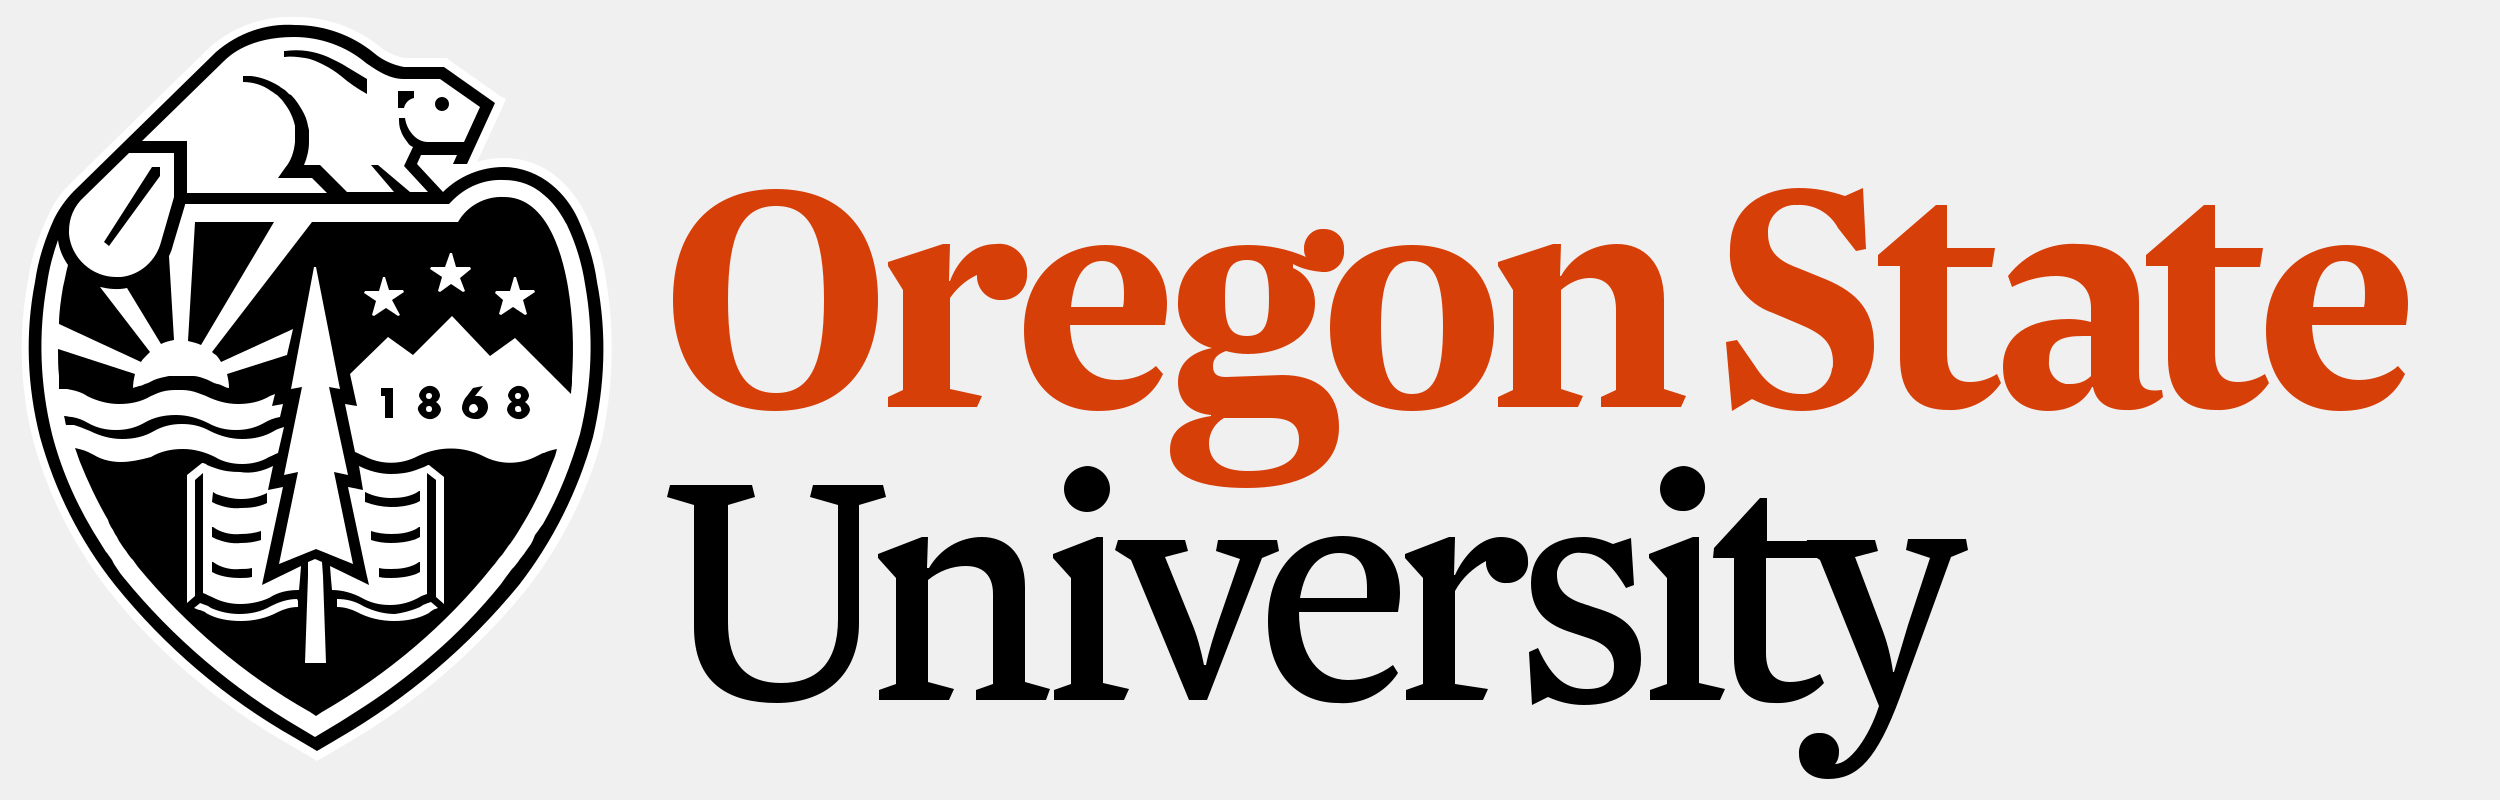
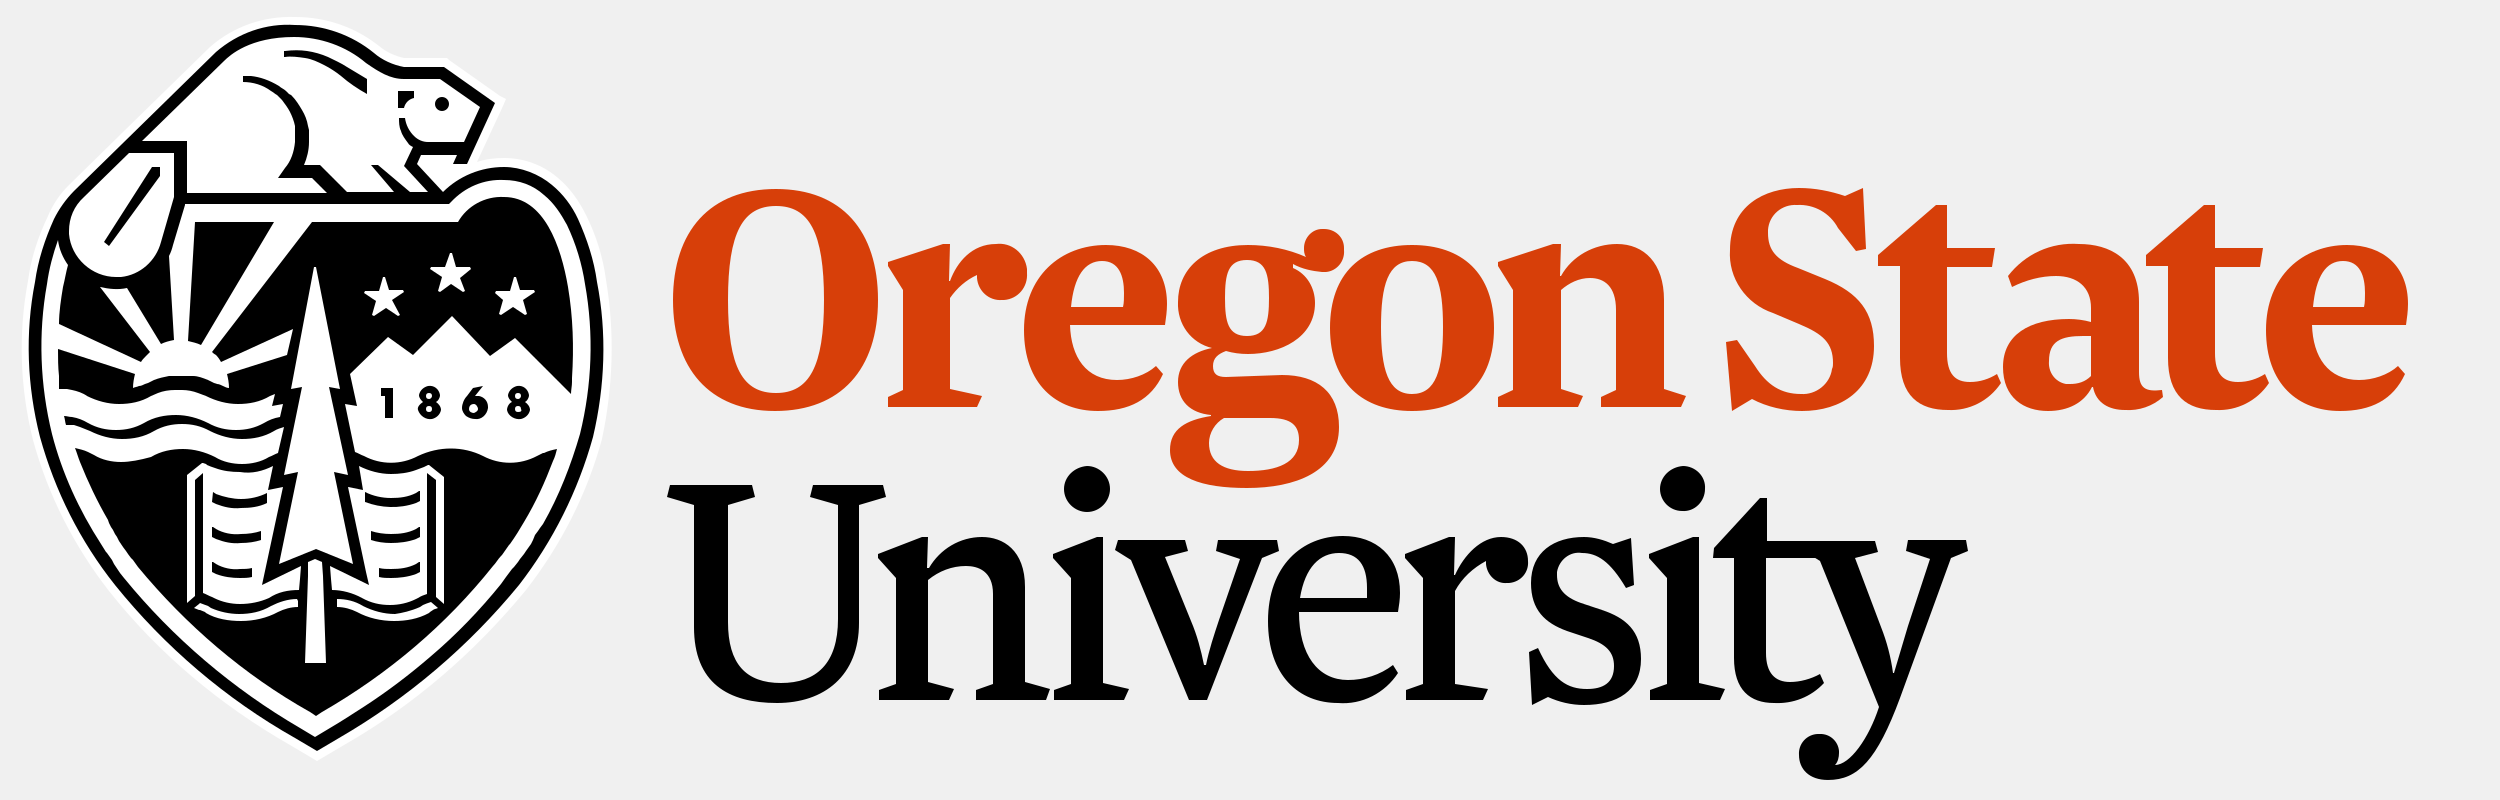
- <svg xmlns="http://www.w3.org/2000/svg" xmlns:xlink="http://www.w3.org/1999/xlink" version="1.1" viewBox="0 0 250 80">
-   <path d="M60.6 28c-.3-2.3-1-4.5-2-6.5-.7-1.4-1.6-2.7-2.8-3.7-1.5-1.3-3.4-2-5.4-2-.9 0-1.8.1-2.7.4l2.6-5.6.3-.7-.6-.3L44.9 6l-.2-.2h-4.3c-.9-.2-1.8-.6-2.5-1.2-2.4-1.9-5.3-2.9-8.4-2.9-3.1-.1-6.1.9-8.5 3l-8.8 8.6-.2.2-5.1 5a9.45 9.45 0 0 0-2.1 3.1c-1 2.1-1.7 4.2-2 6.5-1 5.3-.8 10.7.5 15.9 1.5 5.5 4.1 10.6 7.6 15.1C15.8 65.3 22 70.5 29 74.5l2.2 1.3.5.3.5-.3 2.2-1.3c7-4 13.1-9.3 18.2-15.5 3.5-4.5 6.1-9.6 7.6-15.1 1.1-5.2 1.3-10.6.4-15.9z" fill="#fff" />
-   <path d="M27.4 22.2h-7.9l-.7 11.9c.4.1.9.2 1.3.4l7.3-12.3zm-6.1 27l-.1 1 .4.2c.8.3 1.6.5 2.5.4.9 0 1.8-.1 2.6-.5v-1c-.8.4-1.7.6-2.6.6-.8 0-1.7-.2-2.5-.5l-.3-.2zm.3 3.7l-.3-.2h-.1v1l.4.2c.8.3 1.6.5 2.5.4.7 0 1.4-.1 2-.3v-.9c-.6.2-1.3.3-2 .3-.9.1-1.8-.1-2.5-.5zm0 3.5l-.3-.2h-.1v1l.4.2c.8.3 1.6.4 2.4.4.4 0 .8 0 1.2-.1v-.9c-.4.1-.8.1-1.2.1-.8.1-1.7-.1-2.4-.5zm8.9-50.6c.7.1 1.3.4 1.9.7s1.2.7 1.7 1.1c.8.7 1.7 1.3 2.6 1.8V7.9l-2-1.2c-.6-.4-1.3-.7-1.9-1a8.3 8.3 0 0 0-2.1-.6c-.7-.1-1.4-.1-2.2 0h-.1v.6h.1c.6-.1 1.3 0 2 .1zm29.2 22.4c-.3-2.2-1-4.3-1.9-6.3-.6-1.3-1.5-2.5-2.6-3.4-1.3-1.1-3.1-1.8-4.8-1.8-2.3 0-4.5.9-6.1 2.5l-2.6-2.8.4-.9h3.6l-.4.9h1.4l2.8-6.1-5.1-3.6h-4c-1.1-.2-2.2-.7-3-1.4-2.2-1.8-5-2.8-7.9-2.8-2.9-.2-5.7.8-7.9 2.7L7.4 19.1a11.02 11.02 0 0 0-2 2.8c-.9 2-1.6 4.1-1.9 6.3-1 5.1-.8 10.4.5 15.5 1.5 5.4 4 10.4 7.5 14.8 5 6.2 11.1 11.4 18 15.3l2.2 1.3 2.2-1.3a66.25 66.25 0 0 0 18-15.3c3.4-4.4 5.9-9.4 7.4-14.8 1.2-5.1 1.4-10.4.4-15.5zM22.4 6.1c.6-.6 2.6-2.4 7-2.4 2.6 0 5.2.9 7.2 2.6 1.3.9 2.4 1.6 3.8 1.6H44l4 2.8-1.6 3.5h-3.6c-.5 0-1-.2-1.4-.6a3.1 3.1 0 0 1-.9-1.8h-.6c0 .4 0 .9.2 1.3.1.4.4.8.7 1.2.1.2.3.3.5.4l-.9 1.9 2.4 2.6H41l-3.2-2.7h-.7l2.3 2.7h-4.7L32 16.5h-1.6c.3-.7.5-1.5.5-2.3V13l-.1-.4c-.1-.6-.3-1.1-.6-1.6s-.6-1-1-1.4l-.1-.1-.2-.1-.3-.3c-.2-.2-.5-.3-.7-.5-1-.6-1.9-.9-2.8-1h-.8v.6c1 0 2 .3 2.8.9.2.1.4.3.6.4l.5.5c.3.4.6.8.8 1.2s.4.9.5 1.4v1.6c-.1 1-.4 1.9-1 2.6l-.7 1h3.4l1.5 1.5h-14v-5.2h-4.5l8.2-8zm-6.3 18.1c-.5 1.9-2.1 3.3-4 3.5h-.5c-2.4 0-4.5-1.9-4.7-4.3v-.3c0-1.3.5-2.5 1.5-3.4l4.5-4.4h4.5v4.4l-1.3 4.5zM58 43.4c-.9 3.1-2.1 6.2-3.7 9l-.3.4-.2.3-.3.4-.2.5-.2.4-.5.7-.2.3-.4.5-.2.3-.4.5-.2.2-.6.8-.5.7C48 61 45.6 63.5 43 65.7c-2.1 1.8-4.2 3.4-6.5 4.9-1.1.7-2.3 1.5-3.5 2.2l-1.5.9-1.5-.9c-6.7-3.9-12.7-9-17.6-15l-.4-.5-.6-.9-.2-.4-.5-.7-.1-.1-.5-.8c-2.2-3.4-3.9-7.1-4.9-11-1.2-4.9-1.4-10-.5-15 .2-1.5.6-3 1.1-4.4.1.9.5 1.8 1 2.5-.2.7-.3 1.4-.5 2.2-.2 1.2-.4 2.5-.4 3.7l8.2 3.8c.1-.2.3-.4.5-.6l.4-.4-5-6.5c.9.2 1.8.3 2.7.1l3.4 5.6c.4-.2.8-.3 1.3-.4l-.5-8.4c.2-.4.3-.7.4-1.1l1.2-4v-.1h26.4l.2-.2c1.4-1.5 3.3-2.3 5.3-2.2 1.5 0 2.9.5 4 1.5 1 .8 1.7 1.9 2.3 3 .9 1.9 1.5 3.9 1.8 5.9.9 5 .7 10.1-.5 15z" />
-   <circle cx="44.2" cy="10.4" r=".7" />
-   <path d="M40.4 10.8c.1-.5.5-.9 1-1v-.7h-1.6v1.7h.6zm16.4 17.9c-.7-4.1-2.4-9-6.4-9-1.9-.1-3.7.9-4.6 2.5H31.2l-10 13a1.38 1.38 0 0 0 .4.3 3.04 3.04 0 0 1 .5.7l7.2-3.3-.6 2.6-6 1.9c.1.4.2.9.2 1.4-.2 0-.4-.1-.6-.2s-.4-.2-.6-.2l-.3-.1-.6-.3c-.5-.2-1-.4-1.5-.4h-2.4c-.5.1-1 .2-1.5.4l-.6.3-.3.1c-.2.1-.4.2-.6.2-.2.1-.4.1-.6.2 0-.5.1-1 .2-1.4l-7.7-2.5c0 .9 0 1.8.1 2.7v1.3h.8l.5.1c.5.1 1.1.3 1.5.6 1 .5 2.1.8 3.2.8s2.2-.2 3.2-.8c.2-.1.5-.2.7-.3.5-.2 1.1-.3 1.7-.3h.7a4.53 4.53 0 0 1 1.6.3c.3.1.5.2.8.3 1 .5 2.1.8 3.2.8s2.2-.2 3.2-.8l.5-.2-.3 1.2 1.1-.2-.3 1.3c-.6.1-1.1.3-1.6.6-.9.5-1.8.7-2.8.7s-1.9-.2-2.8-.7c-1-.5-2.1-.8-3.2-.8s-2.2.2-3.2.8c-.9.5-1.8.7-2.8.7s-1.9-.2-2.8-.7c-.5-.3-1-.5-1.6-.6-.3 0-.5-.1-.8-.1.1.3.1.6.2.9h.8l.6.2c.3.1.7.3 1 .4 1 .5 2.1.8 3.2.8s2.2-.2 3.2-.8c.9-.5 1.8-.7 2.8-.7s1.9.2 2.8.7c1 .5 2.1.8 3.2.8s2.2-.2 3.2-.8c.3-.2.7-.3 1-.4l-.6 2.6c-.3.1-.6.3-.9.4-.8.5-1.8.7-2.7.7s-1.9-.2-2.7-.7c-1-.5-2.1-.8-3.2-.8s-2.2.2-3.2.8c-1.1.3-2.1.5-3 .5s-1.9-.2-2.7-.7l-.6-.3c-.4-.2-.9-.3-1.3-.4.2.5.3.9.5 1.4.8 2 1.7 3.9 2.8 5.8l.1.3.2.4.2.3.2.4.2.3.2.4.4.6.3.4.2.3.3.4.2.2.5.7c4.8 5.8 10.6 10.8 17.2 14.5l.6.4.6-.4c6.6-3.8 12.4-8.7 17.1-14.6.3-.3.5-.7.8-1l.1-.1c.2-.3.5-.7.7-1l.1-.1c.5-.7 1-1.5 1.4-2.2 1.2-2 2.1-4 2.9-6.1.2-.4.3-.8.4-1.2-.5.1-.9.2-1.3.4h-.1l-.6.3c-1.7.9-3.7.9-5.4 0-2-1-4.4-1-6.5 0-1.7.9-3.7.9-5.4 0-.3-.1-.6-.3-.9-.4l-1-4.8 1.2.2-.7-3.2 3.8-3.7 2.5 1.8 3.9-3.9 3.8 4 2.5-1.8 5.6 5.6c0-.4.1-.8.1-1.2v-.4c.2-3.1.1-6.1-.4-9.1zm-7.3.6l.1-.2H51l.4-1.4h.2L52 29h1.4l.1.2-1.2.8.4 1.4-.2.1-1.2-.8-1.2.8-.2-.1.4-1.4-.8-.7zm-3-.2l-.2.1-1.2-.8-1.1.8-.2-.1.4-1.4-1.2-.8.1-.2h1.4l.5-1.4h.2l.4 1.4H47l.1.2-1.1.9.5 1.3zM40 31.5l-.2.1-1.2-.8-1.2.8-.2-.1.4-1.4-1.2-.8.1-.2h1.4l.4-1.4h.2l.4 1.3h1.4l.1.2-1.2.8.8 1.5zm-5.2 16l-1.4-.3 1.9 9.2-3.7-1.5-3.7 1.5 1.9-9.2-1.4.3 1.8-8.8-1.1.2 2.3-12.2h.2L34 38.9l-1.1-.2 1.9 8.8zm-2.5 10.1l.3 8.7h-2.1l.3-8.7v-1.4l.7-.3.7.3.1 1.4zm-2.5 2.5v.6c-.7 0-1.4.2-2 .5-1.1.6-2.4.9-3.7.9-1.2 0-2.5-.2-3.5-.8l-.1-.1-.5-.2h-.1c-.2-.1-.3-.1-.5-.2l.5-.4.1-.1c.3.1.5.2.8.3l.3.2a7.06 7.06 0 0 0 2.8.6c1.1 0 2.2-.2 3.2-.8.8-.4 1.7-.7 2.6-.7l.1.2zm12.2.6l.3-.2c.2-.1.5-.2.8-.3l.7.6c-.2.1-.4.1-.5.2l-.3.2-.1.1c-1.1.6-2.3.8-3.5.8-1.3 0-2.6-.3-3.7-.9-.6-.3-1.3-.5-2-.5v-.8c.9 0 1.8.2 2.6.7 1 .5 2.1.8 3.2.8.7-.1 1.6-.3 2.5-.7zM27.3 46.6l-.5 2.4 1.5-.3-2.1 9.8 3.9-1.9-.1 1.3-.1 1.1c-1.1 0-2.1.2-3 .8-.9.4-1.9.6-2.9.6-.9 0-1.8-.2-2.6-.6l-.2-.1c-.3-.1-.6-.3-.9-.4v-12l-.8.7v11.6l-.8.7V47.5l1.5-1.2h.1l.3.1.1.1c.2.1.5.2.8.3.8.3 1.6.4 2.5.4 1.2.2 2.3-.1 3.3-.6zm8.6 0c1 .5 2.1.8 3.2.8.8 0 1.7-.1 2.5-.4.3-.1.5-.2.8-.3l.4-.2h.1l1.5 1.2v12.7l-.8-.7V48l-.9-.7v12.1c-.3.1-.6.2-.9.4l-.2.1c-.8.4-1.7.6-2.6.6-1 0-1.9-.2-2.8-.7s-2-.8-3-.8l-.1-1.1-.1-1.3 3.9 1.9-.3-1.3-1.8-8.5 1.5.3-.4-2.4zm5.7 3.7l.4-.2v-1h-.1l-.3.2c-.8.4-1.6.5-2.5.5s-1.8-.2-2.6-.6v1c1.6.6 3.4.7 5.1.1zm0 2.6c-.8.4-1.6.5-2.5.5-.7 0-1.4-.1-2-.3v.9c.6.2 1.3.3 2 .3.8 0 1.7-.1 2.5-.4l.4-.2v-1h-.1l-.3.2zm0 3.5c-.8.4-1.6.5-2.5.5-.4 0-.8 0-1.2-.1v.9c.4.1.8.1 1.2.1.8 0 1.7-.1 2.5-.4l.4-.2v-1h-.1l-.3.2zM10.4 24.2l.5.4 5.1-7v-.9h-.8zm28.9 17.6v-3h-1.2v.8h.4v2.2zm2.5-.8c.2.6.8 1 1.4.9.4-.1.8-.4.9-.9 0-.3-.2-.6-.5-.8.2-.1.4-.4.4-.7-.1-.6-.6-1-1.2-.9-.4.1-.8.4-.9.9 0 .3.2.5.4.7-.3.2-.6.5-.5.8zm1.1-1.1c-.2 0-.3-.1-.3-.3s.1-.3.3-.3.3.1.3.3c0 .1-.1.3-.3.3zm0 1.3c-.2 0-.3-.1-.3-.3s.1-.3.3-.3.3.1.3.3-.1.3-.3.3c0 .1 0 .1 0 0zm4.4-2.4l-.6.8c-.3.3-.5.8-.5 1.2 0 .3.2.6.4.8.3.2.6.3.9.3.6.1 1.2-.4 1.3-1.1v-.1c0-.6-.4-1-.9-1.1h-.4l.8-1-1 .2zm.1 1.6c.2 0 .4.3.4.5s-.2.3-.4.4c-.2 0-.5-.1-.5-.4 0-.2.1-.5.5-.5-.1 0 0 0 0 0zm3.3.6c.1.6.8 1 1.4.9.4-.1.8-.4.9-.9 0-.3-.2-.6-.5-.8.2-.1.4-.4.4-.7-.1-.6-.6-1-1.2-.9-.4.1-.8.4-.9.9 0 .3.2.5.4.7-.3.1-.5.5-.5.8zm1.1-1.1c-.2 0-.3-.1-.3-.3s.1-.3.3-.3.3.1.3.3c0 .1-.1.3-.3.3zm0 1.3c-.2 0-.3-.1-.3-.3s.1-.3.3-.3.3.1.3.3c.1.2 0 .3-.3.3.1.1.1.1 0 0z" />
-   <g fill="#d73f09">
-     <path d="M67.3 30c0-6.9 3.7-11.1 10.3-11.1S87.8 23.1 87.8 30s-3.7 11.1-10.3 11.1S67.3 36.8 67.3 30zm15.1 0c0-6.8-1.5-9.4-4.8-9.4s-4.8 2.6-4.8 9.4 1.5 9.3 4.8 9.3 4.8-2.6 4.8-9.3zm15.8 9.6l-.5 1.1h-8.9v-1l1.5-.7V29l-1.5-2.4v-.4l5.5-1.8h.7l-.1 3.7h.1c.7-1.9 2.2-3.7 4.6-3.7 1.5-.2 2.9.9 3.1 2.5v.4c.1 1.4-.9 2.6-2.3 2.7h-.2c-1.3.1-2.4-.9-2.5-2.2v-.3c-1.1.5-2 1.3-2.7 2.3v9.1l3.2.7zm13.5-1.6c1.4 0 2.9-.5 3.9-1.4l.7.8c-1.2 2.6-3.4 3.7-6.5 3.7-4.2 0-7.4-2.7-7.4-8.1s3.7-8.5 8.2-8.5c3.6 0 6.1 2.1 6.1 5.9 0 .7-.1 1.4-.2 2.1H107c.1 3.2 1.6 5.5 4.7 5.5zm-4.6-7.3h5.2c.1-.4.1-.9.1-1.4 0-1.7-.5-3.2-2.2-3.2s-2.8 1.5-3.1 4.6zm21.1 6.8c3.5 0 5.7 1.7 5.7 5.2 0 4.5-4.4 6.1-9.2 6.1-4.5 0-7.7-1-7.7-3.8 0-2.1 1.6-3 4.1-3.4v-.1c-2.1-.2-3.3-1.4-3.3-3.3s1.4-3 3.4-3.4c-2.1-.5-3.5-2.4-3.4-4.6 0-3.2 2.4-5.7 7-5.7 2 0 4 .4 5.8 1.2-.2-.3-.2-.6-.2-.9 0-1 .8-1.9 1.8-1.9h.2c1.1 0 2 .8 2 1.9v.2c.1 1.1-.7 2.1-1.8 2.2h-.4c-1-.1-2-.3-2.9-.8v.4c1.4.6 2.2 2 2.2 3.5 0 3.5-3.5 5.1-6.7 5.1-.8 0-1.5-.1-2.2-.3-.8.3-1.3.7-1.3 1.5s.4 1.1 1.3 1.1l5.6-.2zm-7.3 6.8c0 1.9 1.4 2.8 3.9 2.8 2.9 0 5.1-.8 5.1-3.1 0-1.4-.7-2.2-2.9-2.2h-4.6c-.9.5-1.5 1.5-1.5 2.5zm3.8-18.3c-1.9 0-2.2 1.4-2.2 3.8s.3 3.8 2.2 3.8 2.2-1.4 2.2-3.8-.3-3.8-2.2-3.8zm16.5 15.1c-4.9 0-8.2-2.8-8.2-8.3s3.2-8.3 8.2-8.3 8.2 2.8 8.2 8.3-3.2 8.3-8.2 8.3zm0-1.7c2.4 0 3.1-2.4 3.1-6.7s-.7-6.6-3.1-6.6-3.1 2.4-3.1 6.6.7 6.7 3.1 6.7zm27.4.2l-.5 1.1h-8v-1l1.5-.7v-8c0-2.4-1.2-3.2-2.6-3.2-1.1 0-2.1.5-2.9 1.2v9.9l2.2.7-.5 1.1h-8v-1l1.5-.7V29l-1.5-2.4v-.4l5.5-1.8h.8l-.1 3.2h.1c1.1-2 3.3-3.2 5.6-3.2 2.7 0 4.7 1.9 4.7 5.6v8.9l2.2.7zm14.7-3.3c0-2-1-2.9-3.4-3.9l-2.6-1.1c-2.7-.9-4.5-3.5-4.3-6.3 0-4.4 3.4-6.2 6.9-6.2 1.6 0 3.1.3 4.6.8l1.8-.8.3 6.1-1 .2-1.8-2.3c-.8-1.5-2.4-2.4-4.1-2.3-1.5-.1-2.8 1-2.9 2.5v.3c0 1.7.8 2.7 3 3.5l2.7 1.1c3.4 1.4 4.9 3.3 4.9 6.7 0 4.4-3.3 6.5-7.2 6.5-1.7 0-3.5-.4-5-1.2l-2 1.2-.6-6.9 1.1-.2 1.8 2.6c1.2 1.9 2.6 2.8 4.6 2.8 1.5.1 2.9-1 3.1-2.5.1-.2.1-.4.1-.6z" />
-     <use xlink:href="#B" />
-     <path d="M213.9 37.2c0 1.6.6 2 2.3 1.8l.1.7a5.2 5.2 0 0 1-3.8 1.3c-1.6 0-2.9-.7-3.2-2.3h-.1c-.8 1.6-2.4 2.4-4.4 2.4-2.4 0-4.5-1.3-4.5-4.4 0-3.2 2.6-4.8 6.6-4.8a8.33 8.33 0 0 1 2.2.3v-1.4c0-2.1-1.4-3.2-3.5-3.2-1.5 0-3 .4-4.4 1.1l-.4-1.1c1.7-2.2 4.3-3.4 7.1-3.2 3 0 6 1.4 6 5.8v7zm-5.6-3.6c-2.2 0-3.4.5-3.4 2.5-.1 1.1.6 2.1 1.7 2.3h.4c.8 0 1.5-.2 2.1-.8v-4h-.8z" />
-     <use x="26.8" xlink:href="#B" />
-     <path d="M235.9 38c1.4 0 2.9-.5 3.9-1.4l.7.8c-1.2 2.6-3.4 3.7-6.5 3.7-4.2 0-7.4-2.7-7.4-8.1s3.7-8.5 8.1-8.5c3.6 0 6.1 2.1 6.1 5.9 0 .7-.1 1.4-.2 2.1h-9.4c.1 3.2 1.6 5.5 4.7 5.5zm-4.6-7.3h5.1c.1-.4.1-.9.1-1.4 0-1.7-.5-3.2-2.2-3.2s-2.7 1.5-3 4.6z" />
+ <svg xmlns="http://www.w3.org/2000/svg" xmlns:xlink="http://www.w3.org/1999/xlink" version="1.1" viewBox="0 0 250 80" id="svg8">
+   <path d="M60.6 28c-.3-2.3-1-4.5-2-6.5-.7-1.4-1.6-2.7-2.8-3.7-1.5-1.3-3.4-2-5.4-2-.9 0-1.8.1-2.7.4l2.6-5.6.3-.7-.6-.3L44.9 6l-.2-.2h-4.3c-.9-.2-1.8-.6-2.5-1.2-2.4-1.9-5.3-2.9-8.4-2.9-3.1-.1-6.1.9-8.5 3l-8.8 8.6-.2.2-5.1 5a9.45 9.45 0 0 0-2.1 3.1c-1 2.1-1.7 4.2-2 6.5-1 5.3-.8 10.7.5 15.9 1.5 5.5 4.1 10.6 7.6 15.1C15.8 65.3 22 70.5 29 74.5l2.2 1.3.5.3.5-.3 2.2-1.3c7-4 13.1-9.3 18.2-15.5 3.5-4.5 6.1-9.6 7.6-15.1 1.1-5.2 1.3-10.6.4-15.9z" fill="#fff" id="path1" />
+   <path d="M27.4 22.2h-7.9l-.7 11.9c.4.1.9.2 1.3.4l7.3-12.3zm-6.1 27l-.1 1 .4.2c.8.3 1.6.5 2.5.4.9 0 1.8-.1 2.6-.5v-1c-.8.4-1.7.6-2.6.6-.8 0-1.7-.2-2.5-.5l-.3-.2zm.3 3.7l-.3-.2h-.1v1l.4.2c.8.3 1.6.5 2.5.4.7 0 1.4-.1 2-.3v-.9c-.6.2-1.3.3-2 .3-.9.1-1.8-.1-2.5-.5zm0 3.5l-.3-.2h-.1v1l.4.2c.8.3 1.6.4 2.4.4.4 0 .8 0 1.2-.1v-.9c-.4.1-.8.1-1.2.1-.8.1-1.7-.1-2.4-.5zm8.9-50.6c.7.1 1.3.4 1.9.7s1.2.7 1.7 1.1c.8.7 1.7 1.3 2.6 1.8V7.9l-2-1.2c-.6-.4-1.3-.7-1.9-1a8.3 8.3 0 0 0-2.1-.6c-.7-.1-1.4-.1-2.2 0h-.1v.6h.1c.6-.1 1.3 0 2 .1zm29.2 22.4c-.3-2.2-1-4.3-1.9-6.3-.6-1.3-1.5-2.5-2.6-3.4-1.3-1.1-3.1-1.8-4.8-1.8-2.3 0-4.5.9-6.1 2.5l-2.6-2.8.4-.9h3.6l-.4.9h1.4l2.8-6.1-5.1-3.6h-4c-1.1-.2-2.2-.7-3-1.4-2.2-1.8-5-2.8-7.9-2.8-2.9-.2-5.7.8-7.9 2.7L7.4 19.1a11.02 11.02 0 0 0-2 2.8c-.9 2-1.6 4.1-1.9 6.3-1 5.1-.8 10.4.5 15.5 1.5 5.4 4 10.4 7.5 14.8 5 6.2 11.1 11.4 18 15.3l2.2 1.3 2.2-1.3a66.25 66.25 0 0 0 18-15.3c3.4-4.4 5.9-9.4 7.4-14.8 1.2-5.1 1.4-10.4.4-15.5zM22.4 6.1c.6-.6 2.6-2.4 7-2.4 2.6 0 5.2.9 7.2 2.6 1.3.9 2.4 1.6 3.8 1.6H44l4 2.8-1.6 3.5h-3.6c-.5 0-1-.2-1.4-.6a3.1 3.1 0 0 1-.9-1.8h-.6c0 .4 0 .9.2 1.3.1.4.4.8.7 1.2.1.2.3.3.5.4l-.9 1.9 2.4 2.6H41l-3.2-2.7h-.7l2.3 2.7h-4.7L32 16.5h-1.6c.3-.7.5-1.5.5-2.3V13l-.1-.4c-.1-.6-.3-1.1-.6-1.6s-.6-1-1-1.4l-.1-.1-.2-.1-.3-.3c-.2-.2-.5-.3-.7-.5-1-.6-1.9-.9-2.8-1h-.8v.6c1 0 2 .3 2.8.9.2.1.4.3.6.4l.5.5c.3.4.6.8.8 1.2s.4.9.5 1.4v1.6c-.1 1-.4 1.9-1 2.6l-.7 1h3.4l1.5 1.5h-14v-5.2h-4.5l8.2-8zm-6.3 18.1c-.5 1.9-2.1 3.3-4 3.5h-.5c-2.4 0-4.5-1.9-4.7-4.3v-.3c0-1.3.5-2.5 1.5-3.4l4.5-4.4h4.5v4.4l-1.3 4.5zM58 43.4c-.9 3.1-2.1 6.2-3.7 9l-.3.4-.2.3-.3.4-.2.5-.2.4-.5.7-.2.3-.4.5-.2.3-.4.5-.2.2-.6.8-.5.7C48 61 45.6 63.5 43 65.7c-2.1 1.8-4.2 3.4-6.5 4.9-1.1.7-2.3 1.5-3.5 2.2l-1.5.9-1.5-.9c-6.7-3.9-12.7-9-17.6-15l-.4-.5-.6-.9-.2-.4-.5-.7-.1-.1-.5-.8c-2.2-3.4-3.9-7.1-4.9-11-1.2-4.9-1.4-10-.5-15 .2-1.5.6-3 1.1-4.4.1.9.5 1.8 1 2.5-.2.7-.3 1.4-.5 2.2-.2 1.2-.4 2.5-.4 3.7l8.2 3.8c.1-.2.3-.4.5-.6l.4-.4-5-6.5c.9.2 1.8.3 2.7.1l3.4 5.6c.4-.2.8-.3 1.3-.4l-.5-8.4c.2-.4.3-.7.4-1.1l1.2-4v-.1h26.4l.2-.2c1.4-1.5 3.3-2.3 5.3-2.2 1.5 0 2.9.5 4 1.5 1 .8 1.7 1.9 2.3 3 .9 1.9 1.5 3.9 1.8 5.9.9 5 .7 10.1-.5 15z" id="path2" />
+   <circle cx="44.2" cy="10.4" r=".7" id="circle2" />
+   <path d="M40.4 10.8c.1-.5.5-.9 1-1v-.7h-1.6v1.7h.6zm16.4 17.9c-.7-4.1-2.4-9-6.4-9-1.9-.1-3.7.9-4.6 2.5H31.2l-10 13a1.38 1.38 0 0 0 .4.3 3.04 3.04 0 0 1 .5.7l7.2-3.3-.6 2.6-6 1.9c.1.4.2.9.2 1.4-.2 0-.4-.1-.6-.2s-.4-.2-.6-.2l-.3-.1-.6-.3c-.5-.2-1-.4-1.5-.4h-2.4c-.5.1-1 .2-1.5.4l-.6.3-.3.1c-.2.1-.4.2-.6.2-.2.1-.4.1-.6.2 0-.5.1-1 .2-1.4l-7.7-2.5c0 .9 0 1.8.1 2.7v1.3h.8l.5.1c.5.1 1.1.3 1.5.6 1 .5 2.1.8 3.2.8s2.2-.2 3.2-.8c.2-.1.5-.2.7-.3.5-.2 1.1-.3 1.7-.3h.7a4.53 4.53 0 0 1 1.6.3c.3.1.5.2.8.3 1 .5 2.1.8 3.2.8s2.2-.2 3.2-.8l.5-.2-.3 1.2 1.1-.2-.3 1.3c-.6.1-1.1.3-1.6.6-.9.5-1.8.7-2.8.7s-1.9-.2-2.8-.7c-1-.5-2.1-.8-3.2-.8s-2.2.2-3.2.8c-.9.5-1.8.7-2.8.7s-1.9-.2-2.8-.7c-.5-.3-1-.5-1.6-.6-.3 0-.5-.1-.8-.1.1.3.1.6.2.9h.8l.6.2c.3.1.7.3 1 .4 1 .5 2.1.8 3.2.8s2.2-.2 3.2-.8c.9-.5 1.8-.7 2.8-.7s1.9.2 2.8.7c1 .5 2.1.8 3.2.8s2.2-.2 3.2-.8c.3-.2.7-.3 1-.4l-.6 2.6c-.3.1-.6.3-.9.4-.8.5-1.8.7-2.7.7s-1.9-.2-2.7-.7c-1-.5-2.1-.8-3.2-.8s-2.2.2-3.2.8c-1.1.3-2.1.5-3 .5s-1.9-.2-2.7-.7l-.6-.3c-.4-.2-.9-.3-1.3-.4.2.5.3.9.5 1.4.8 2 1.7 3.9 2.8 5.8l.1.3.2.4.2.3.2.4.2.3.2.4.4.6.3.4.2.3.3.4.2.2.5.7c4.8 5.8 10.6 10.8 17.2 14.5l.6.4.6-.4c6.6-3.8 12.4-8.7 17.1-14.6.3-.3.5-.7.8-1l.1-.1c.2-.3.5-.7.7-1l.1-.1c.5-.7 1-1.5 1.4-2.2 1.2-2 2.1-4 2.9-6.1.2-.4.3-.8.4-1.2-.5.1-.9.2-1.3.4h-.1l-.6.3c-1.7.9-3.7.9-5.4 0-2-1-4.4-1-6.5 0-1.7.9-3.7.9-5.4 0-.3-.1-.6-.3-.9-.4l-1-4.8 1.2.2-.7-3.2 3.8-3.7 2.5 1.8 3.9-3.9 3.8 4 2.5-1.8 5.6 5.6c0-.4.1-.8.1-1.2v-.4c.2-3.1.1-6.1-.4-9.1zm-7.3.6l.1-.2H51l.4-1.4h.2L52 29h1.4l.1.2-1.2.8.4 1.4-.2.1-1.2-.8-1.2.8-.2-.1.4-1.4-.8-.7zm-3-.2l-.2.1-1.2-.8-1.1.8-.2-.1.4-1.4-1.2-.8.1-.2h1.4l.5-1.4h.2l.4 1.4H47l.1.2-1.1.9.5 1.3zM40 31.5l-.2.1-1.2-.8-1.2.8-.2-.1.4-1.4-1.2-.8.1-.2h1.4l.4-1.4h.2l.4 1.3h1.4l.1.2-1.2.8.8 1.5zm-5.2 16l-1.4-.3 1.9 9.2-3.7-1.5-3.7 1.5 1.9-9.2-1.4.3 1.8-8.8-1.1.2 2.3-12.2h.2L34 38.9l-1.1-.2 1.9 8.8zm-2.5 10.1l.3 8.7h-2.1l.3-8.7v-1.4l.7-.3.7.3.1 1.4zm-2.5 2.5v.6c-.7 0-1.4.2-2 .5-1.1.6-2.4.9-3.7.9-1.2 0-2.5-.2-3.5-.8l-.1-.1-.5-.2h-.1c-.2-.1-.3-.1-.5-.2l.5-.4.1-.1c.3.1.5.2.8.3l.3.2a7.06 7.06 0 0 0 2.8.6c1.1 0 2.2-.2 3.2-.8.8-.4 1.7-.7 2.6-.7l.1.2zm12.2.6l.3-.2c.2-.1.5-.2.8-.3l.7.6c-.2.1-.4.1-.5.2l-.3.2-.1.1c-1.1.6-2.3.8-3.5.8-1.3 0-2.6-.3-3.7-.9-.6-.3-1.3-.5-2-.5v-.8c.9 0 1.8.2 2.6.7 1 .5 2.1.8 3.2.8.7-.1 1.6-.3 2.5-.7zM27.3 46.6l-.5 2.4 1.5-.3-2.1 9.8 3.9-1.9-.1 1.3-.1 1.1c-1.1 0-2.1.2-3 .8-.9.4-1.9.6-2.9.6-.9 0-1.8-.2-2.6-.6l-.2-.1c-.3-.1-.6-.3-.9-.4v-12l-.8.7v11.6l-.8.7V47.5l1.5-1.2h.1l.3.1.1.1c.2.1.5.2.8.3.8.3 1.6.4 2.5.4 1.2.2 2.3-.1 3.3-.6zm8.6 0c1 .5 2.1.8 3.2.8.8 0 1.7-.1 2.5-.4.3-.1.5-.2.8-.3l.4-.2h.1l1.5 1.2v12.7l-.8-.7V48l-.9-.7v12.1c-.3.1-.6.2-.9.4l-.2.1c-.8.4-1.7.6-2.6.6-1 0-1.9-.2-2.8-.7s-2-.8-3-.8l-.1-1.1-.1-1.3 3.9 1.9-.3-1.3-1.8-8.5 1.5.3-.4-2.4zm5.7 3.7l.4-.2v-1h-.1l-.3.2c-.8.4-1.6.5-2.5.5s-1.8-.2-2.6-.6v1c1.6.6 3.4.7 5.1.1zm0 2.6c-.8.4-1.6.5-2.5.5-.7 0-1.4-.1-2-.3v.9c.6.2 1.3.3 2 .3.8 0 1.7-.1 2.5-.4l.4-.2v-1h-.1l-.3.2zm0 3.5c-.8.4-1.6.5-2.5.5-.4 0-.8 0-1.2-.1v.9c.4.1.8.1 1.2.1.8 0 1.7-.1 2.5-.4l.4-.2v-1h-.1l-.3.2zM10.4 24.2l.5.4 5.1-7v-.9h-.8zm28.9 17.6v-3h-1.2v.8h.4v2.2zm2.5-.8c.2.6.8 1 1.4.9.4-.1.8-.4.9-.9 0-.3-.2-.6-.5-.8.2-.1.4-.4.4-.7-.1-.6-.6-1-1.2-.9-.4.1-.8.4-.9.9 0 .3.2.5.4.7-.3.2-.6.5-.5.8zm1.1-1.1c-.2 0-.3-.1-.3-.3s.1-.3.3-.3.3.1.3.3c0 .1-.1.3-.3.3zm0 1.3c-.2 0-.3-.1-.3-.3s.1-.3.3-.3.3.1.3.3-.1.3-.3.3c0 .1 0 .1 0 0zm4.4-2.4l-.6.8c-.3.3-.5.8-.5 1.2 0 .3.2.6.4.8.3.2.6.3.9.3.6.1 1.2-.4 1.3-1.1v-.1c0-.6-.4-1-.9-1.1h-.4l.8-1-1 .2zm.1 1.6c.2 0 .4.3.4.5s-.2.3-.4.4c-.2 0-.5-.1-.5-.4 0-.2.1-.5.5-.5-.1 0 0 0 0 0zm3.3.6c.1.6.8 1 1.4.9.4-.1.8-.4.9-.9 0-.3-.2-.6-.5-.8.2-.1.4-.4.4-.7-.1-.6-.6-1-1.2-.9-.4.1-.8.4-.9.9 0 .3.2.5.4.7-.3.1-.5.5-.5.8zm1.1-1.1c-.2 0-.3-.1-.3-.3s.1-.3.3-.3.3.1.3.3c0 .1-.1.3-.3.3zm0 1.3c-.2 0-.3-.1-.3-.3s.1-.3.3-.3.3.1.3.3c.1.2 0 .3-.3.3.1.1.1.1 0 0z" id="path3" />
+   <g fill="#d73f09" id="g6">
+     <path d="M67.3 30c0-6.9 3.7-11.1 10.3-11.1S87.8 23.1 87.8 30s-3.7 11.1-10.3 11.1S67.3 36.8 67.3 30zm15.1 0c0-6.8-1.5-9.4-4.8-9.4s-4.8 2.6-4.8 9.4 1.5 9.3 4.8 9.3 4.8-2.6 4.8-9.3zm15.8 9.6l-.5 1.1h-8.9v-1l1.5-.7V29l-1.5-2.4v-.4l5.5-1.8h.7l-.1 3.7h.1c.7-1.9 2.2-3.7 4.6-3.7 1.5-.2 2.9.9 3.1 2.5v.4c.1 1.4-.9 2.6-2.3 2.7h-.2c-1.3.1-2.4-.9-2.5-2.2v-.3c-1.1.5-2 1.3-2.7 2.3v9.1l3.2.7zm13.5-1.6c1.4 0 2.9-.5 3.9-1.4l.7.8c-1.2 2.6-3.4 3.7-6.5 3.7-4.2 0-7.4-2.7-7.4-8.1s3.7-8.5 8.2-8.5c3.6 0 6.1 2.1 6.1 5.9 0 .7-.1 1.4-.2 2.1H107c.1 3.2 1.6 5.5 4.7 5.5zm-4.6-7.3h5.2c.1-.4.1-.9.1-1.4 0-1.7-.5-3.2-2.2-3.2s-2.8 1.5-3.1 4.6zm21.1 6.8c3.5 0 5.7 1.7 5.7 5.2 0 4.5-4.4 6.1-9.2 6.1-4.5 0-7.7-1-7.7-3.8 0-2.1 1.6-3 4.1-3.4v-.1c-2.1-.2-3.3-1.4-3.3-3.3s1.4-3 3.4-3.4c-2.1-.5-3.5-2.4-3.4-4.6 0-3.2 2.4-5.7 7-5.7 2 0 4 .4 5.8 1.2-.2-.3-.2-.6-.2-.9 0-1 .8-1.9 1.8-1.9h.2c1.1 0 2 .8 2 1.9v.2c.1 1.1-.7 2.1-1.8 2.2h-.4c-1-.1-2-.3-2.9-.8v.4c1.4.6 2.2 2 2.2 3.5 0 3.5-3.5 5.1-6.7 5.1-.8 0-1.5-.1-2.2-.3-.8.3-1.3.7-1.3 1.5s.4 1.1 1.3 1.1l5.6-.2zm-7.3 6.8c0 1.9 1.4 2.8 3.9 2.8 2.9 0 5.1-.8 5.1-3.1 0-1.4-.7-2.2-2.9-2.2h-4.6c-.9.5-1.5 1.5-1.5 2.5zm3.8-18.3c-1.9 0-2.2 1.4-2.2 3.8s.3 3.8 2.2 3.8 2.2-1.4 2.2-3.8-.3-3.8-2.2-3.8zm16.5 15.1c-4.9 0-8.2-2.8-8.2-8.3s3.2-8.3 8.2-8.3 8.2 2.8 8.2 8.3-3.2 8.3-8.2 8.3zm0-1.7c2.4 0 3.1-2.4 3.1-6.7s-.7-6.6-3.1-6.6-3.1 2.4-3.1 6.6.7 6.7 3.1 6.7zm27.4.2l-.5 1.1h-8v-1l1.5-.7v-8c0-2.4-1.2-3.2-2.6-3.2-1.1 0-2.1.5-2.9 1.2v9.9l2.2.7-.5 1.1h-8v-1l1.5-.7V29l-1.5-2.4v-.4l5.5-1.8h.8l-.1 3.2h.1c1.1-2 3.3-3.2 5.6-3.2 2.7 0 4.7 1.9 4.7 5.6v8.9l2.2.7zm14.7-3.3c0-2-1-2.9-3.4-3.9l-2.6-1.1c-2.7-.9-4.5-3.5-4.3-6.3 0-4.4 3.4-6.2 6.9-6.2 1.6 0 3.1.3 4.6.8l1.8-.8.3 6.1-1 .2-1.8-2.3c-.8-1.5-2.4-2.4-4.1-2.3-1.5-.1-2.8 1-2.9 2.5v.3c0 1.7.8 2.7 3 3.5l2.7 1.1c3.4 1.4 4.9 3.3 4.9 6.7 0 4.4-3.3 6.5-7.2 6.5-1.7 0-3.5-.4-5-1.2l-2 1.2-.6-6.9 1.1-.2 1.8 2.6c1.2 1.9 2.6 2.8 4.6 2.8 1.5.1 2.9-1 3.1-2.5.1-.2.1-.4.1-.6z" id="path4" />
+     <use xlink:href="#B" id="use4" />
+     <path d="M213.9 37.2c0 1.6.6 2 2.3 1.8l.1.7a5.2 5.2 0 0 1-3.8 1.3c-1.6 0-2.9-.7-3.2-2.3h-.1c-.8 1.6-2.4 2.4-4.4 2.4-2.4 0-4.5-1.3-4.5-4.4 0-3.2 2.6-4.8 6.6-4.8a8.33 8.33 0 0 1 2.2.3v-1.4c0-2.1-1.4-3.2-3.5-3.2-1.5 0-3 .4-4.4 1.1l-.4-1.1c1.7-2.2 4.3-3.4 7.1-3.2 3 0 6 1.4 6 5.8v7zm-5.6-3.6c-2.2 0-3.4.5-3.4 2.5-.1 1.1.6 2.1 1.7 2.3h.4c.8 0 1.5-.2 2.1-.8v-4h-.8z" id="path5" />
+     <use x="26.8" xlink:href="#B" id="use5" />
+     <path d="M235.9 38c1.4 0 2.9-.5 3.9-1.4l.7.8c-1.2 2.6-3.4 3.7-6.5 3.7-4.2 0-7.4-2.7-7.4-8.1s3.7-8.5 8.1-8.5c3.6 0 6.1 2.1 6.1 5.9 0 .7-.1 1.4-.2 2.1h-9.4c.1 3.2 1.6 5.5 4.7 5.5zm-4.6-7.3h5.1c.1-.4.1-.9.1-1.4 0-1.7-.5-3.2-2.2-3.2s-2.7 1.5-3 4.6z" id="path6" />
  </g>
-   <path d="M85.9 62.3c0 5.3-3.5 8-8.2 8-4.9 0-8.3-2-8.3-7.6V50.5l-2.7-.8.3-1.2h8.2l.3 1.2-2.7.8v11.7c0 4.2 1.8 6.1 5.3 6.1s5.7-1.9 5.7-6.4V50.5l-2.8-.8.3-1.2h7l.3 1.2-2.7.8v11.8zm19.1 6.6l-.4 1.1h-7v-1l1.7-.6v-9c0-2.3-1.5-2.8-2.7-2.8-1.4 0-2.7.5-3.8 1.4v10.2l2.6.7-.5 1.1h-7v-1l1.7-.6V57.8l-1.8-2v-.4l4.4-1.7h.6l-.1 3.1h.2c1.1-1.9 3.1-3.1 5.3-3.1 2.1 0 4.3 1.3 4.3 5v9.5l2.5.7zm7.9 0l-.5 1.1h-7v-1l1.7-.6V57.8l-1.8-2v-.4l4.4-1.7h.6v14.6l2.6.6zm-4.2-22.3c1.2 0 2.3 1 2.3 2.3 0 1.2-1 2.3-2.3 2.3-1.2 0-2.3-1-2.3-2.3 0-1.2 1-2.2 2.3-2.3zm15.3 9.3l-2.4-.8.2-1.1h5.9l.2 1.1-1.7.7-5.5 14.2h-1.8l-5.8-14-1.6-1 .3-1h6.7l.3 1.1-2.3.6 2.6 6.4c.6 1.4 1 2.9 1.3 4.4h.2c.3-1.5.8-3 1.3-4.5l2.1-6.1zM134.8 68c1.6 0 3.2-.5 4.5-1.5l.5.8c-1.3 2-3.6 3.2-6 3-3.9 0-7-2.7-7-8.2s3.4-8.5 7.5-8.5c3.3 0 5.7 2 5.7 5.7 0 .6-.1 1.3-.2 1.9h-9.9c0 4.3 1.9 6.8 4.9 6.8zm-4.8-8.2h6.7v-1c0-2.3-.9-3.5-2.8-3.5s-3.4 1.4-3.9 4.5zm18.8 9.1l-.5 1.1h-7.7v-1l1.7-.6V57.8l-1.8-2v-.4l4.4-1.7h.6l-.1 3.8h.1c.9-2 2.6-3.8 4.6-3.8 1.7 0 2.7 1 2.7 2.4.1 1.1-.7 2.1-1.9 2.2h-.2c-1.1.1-2-.8-2.1-1.9v-.3c-1.3.7-2.4 1.7-3.1 3v9.3l3.3.5zm5-4.1c1.5 3.3 3 4.1 4.9 4.1 1.6 0 2.7-.6 2.7-2.3 0-1.4-.8-2.2-2.6-2.8l-2.1-.7c-2.2-.8-3.6-2.1-3.6-4.8 0-3.1 2.3-4.6 5.3-4.6 1 0 2 .3 2.9.7l1.8-.6.3 4.7-.8.3c-1.6-2.7-2.9-3.5-4.4-3.5-1.2-.2-2.3.7-2.5 1.9v.3c0 1.3.7 2.2 2.4 2.8l2.1.7c2.4.8 3.9 2.1 3.9 4.9 0 3.2-2.4 4.6-5.7 4.6-1.3 0-2.5-.3-3.6-.8l-1.6.8-.3-5.3.9-.4zm18.7 4.1L172 70h-7v-1l1.7-.6V57.8l-1.8-2v-.4l4.4-1.7h.6v14.6l2.6.6zm-4.2-22.3c1.2 0 2.3 1 2.2 2.3 0 1.2-1 2.3-2.3 2.2a2.22 2.22 0 0 1-2.2-2.2c0-1.2 1-2.2 2.3-2.3-.1 0-.1 0 0 0zm3.1 8.2l4.6-5h.7v4.3h5.3l-.3 1.7h-5.1v9.5c0 2 .9 2.9 2.4 2.9 1 0 2.1-.3 3-.8l.4.9c-1.3 1.4-3.1 2.1-5 2-2.4 0-4-1.3-4-4.5v-10h-2.1l.1-1z" />
-   <path d="M182 56l-1.6-1 .3-1h6.8l.3 1.1-2.3.6 2.6 6.9a19.53 19.53 0 0 1 1.2 4.6h.1l1.4-4.7 2.2-6.7-2.4-.8.2-1.1h5.8l.2 1.1-1.7.7-5.1 14c-2.3 6.2-4.2 8.2-7.2 8.2-1.9 0-2.9-1.1-2.9-2.5a1.95 1.95 0 0 1 1.9-2.1h.2a1.86 1.86 0 0 1 1.9 1.7v.2c0 .4-.1.9-.4 1.2 1.5 0 3.4-2.7 4.4-5.8L182 56z" />
-   <defs>
+   <g id="g8">
+     <path d="M85.9 62.3c0 5.3-3.5 8-8.2 8-4.9 0-8.3-2-8.3-7.6V50.5l-2.7-.8.3-1.2h8.2l.3 1.2-2.7.8v11.7c0 4.2 1.8 6.1 5.3 6.1s5.7-1.9 5.7-6.4V50.5l-2.8-.8.3-1.2h7l.3 1.2-2.7.8v11.8zm19.1 6.6l-.4 1.1h-7v-1l1.7-.6v-9c0-2.3-1.5-2.8-2.7-2.8-1.4 0-2.7.5-3.8 1.4v10.2l2.6.7-.5 1.1h-7v-1l1.7-.6V57.8l-1.8-2v-.4l4.4-1.7h.6l-.1 3.1h.2c1.1-1.9 3.1-3.1 5.3-3.1 2.1 0 4.3 1.3 4.3 5v9.5l2.5.7zm7.9 0l-.5 1.1h-7v-1l1.7-.6V57.8l-1.8-2v-.4l4.4-1.7h.6v14.6l2.6.6zm-4.2-22.3c1.2 0 2.3 1 2.3 2.3 0 1.2-1 2.3-2.3 2.3-1.2 0-2.3-1-2.3-2.3 0-1.2 1-2.2 2.3-2.3zm15.3 9.3l-2.4-.8.2-1.1h5.9l.2 1.1-1.7.7-5.5 14.2h-1.8l-5.8-14-1.6-1 .3-1h6.7l.3 1.1-2.3.6 2.6 6.4c.6 1.4 1 2.9 1.3 4.4h.2c.3-1.5.8-3 1.3-4.5l2.1-6.1zM134.8 68c1.6 0 3.2-.5 4.5-1.5l.5.8c-1.3 2-3.6 3.2-6 3-3.9 0-7-2.7-7-8.2s3.4-8.5 7.5-8.5c3.3 0 5.7 2 5.7 5.7 0 .6-.1 1.3-.2 1.9h-9.9c0 4.3 1.9 6.8 4.9 6.8zm-4.8-8.2h6.7v-1c0-2.3-.9-3.5-2.8-3.5s-3.4 1.4-3.9 4.5zm18.8 9.1l-.5 1.1h-7.7v-1l1.7-.6V57.8l-1.8-2v-.4l4.4-1.7h.6l-.1 3.8h.1c.9-2 2.6-3.8 4.6-3.8 1.7 0 2.7 1 2.7 2.4.1 1.1-.7 2.1-1.9 2.2h-.2c-1.1.1-2-.8-2.1-1.9v-.3c-1.3.7-2.4 1.7-3.1 3v9.3l3.3.5zm5-4.1c1.5 3.3 3 4.1 4.9 4.1 1.6 0 2.7-.6 2.7-2.3 0-1.4-.8-2.2-2.6-2.8l-2.1-.7c-2.2-.8-3.6-2.1-3.6-4.8 0-3.1 2.3-4.6 5.3-4.6 1 0 2 .3 2.9.7l1.8-.6.3 4.7-.8.3c-1.6-2.7-2.9-3.5-4.4-3.5-1.2-.2-2.3.7-2.5 1.9v.3c0 1.3.7 2.2 2.4 2.8l2.1.7c2.4.8 3.9 2.1 3.9 4.9 0 3.2-2.4 4.6-5.7 4.6-1.3 0-2.5-.3-3.6-.8l-1.6.8-.3-5.3.9-.4zm18.7 4.1L172 70h-7v-1l1.7-.6V57.8l-1.8-2v-.4l4.4-1.7h.6v14.6l2.6.6zm-4.2-22.3c1.2 0 2.3 1 2.2 2.3 0 1.2-1 2.3-2.3 2.2a2.22 2.22 0 0 1-2.2-2.2c0-1.2 1-2.2 2.3-2.3-.1 0-.1 0 0 0zm3.1 8.2l4.6-5h.7v4.3h5.3l-.3 1.7h-5.1v9.5c0 2 .9 2.9 2.4 2.9 1 0 2.1-.3 3-.8l.4.9c-1.3 1.4-3.1 2.1-5 2-2.4 0-4-1.3-4-4.5v-10h-2.1l.1-1z" id="path7" />
+     <path d="m 182,56.098 -1.6,-1 0.3,-1 h 6.8 l 0.3,1.1 -2.3,0.6 2.6,6.9 a 19.53,19.53 0 0 1 1.2,4.6 h 0.1 l 1.4,-4.7 2.2,-6.7 -2.4,-0.8 0.2,-1.1 h 5.8 l 0.2,1.1 -1.7,0.7 -5.1,14 c -2.3,6.2 -4.2,8.2 -7.2,8.2 -1.9,0 -2.9,-1.1 -2.9,-2.5 a 1.95,1.95 0 0 1 1.9,-2.1 h 0.2 a 1.86,1.86 0 0 1 1.9,1.7 v 0.2 c 0,0.4 -0.1,0.9 -0.4,1.2 1.5,0 3.4,-2.7 4.4,-5.8 z" id="path8" />
+   </g>
+   <defs id="defs8">
    <path id="B" d="M187.8 25.5l5.8-5h1.1v4.3h4.8l-.3 1.9h-4.5v8.6c0 2.1.8 2.9 2.3 2.9 1 0 1.9-.3 2.7-.8l.4.9c-1.2 1.8-3.2 2.8-5.3 2.7-2.9 0-4.8-1.4-4.8-5.2v-9.2h-2.2v-1.1z" />
  </defs>
</svg>
